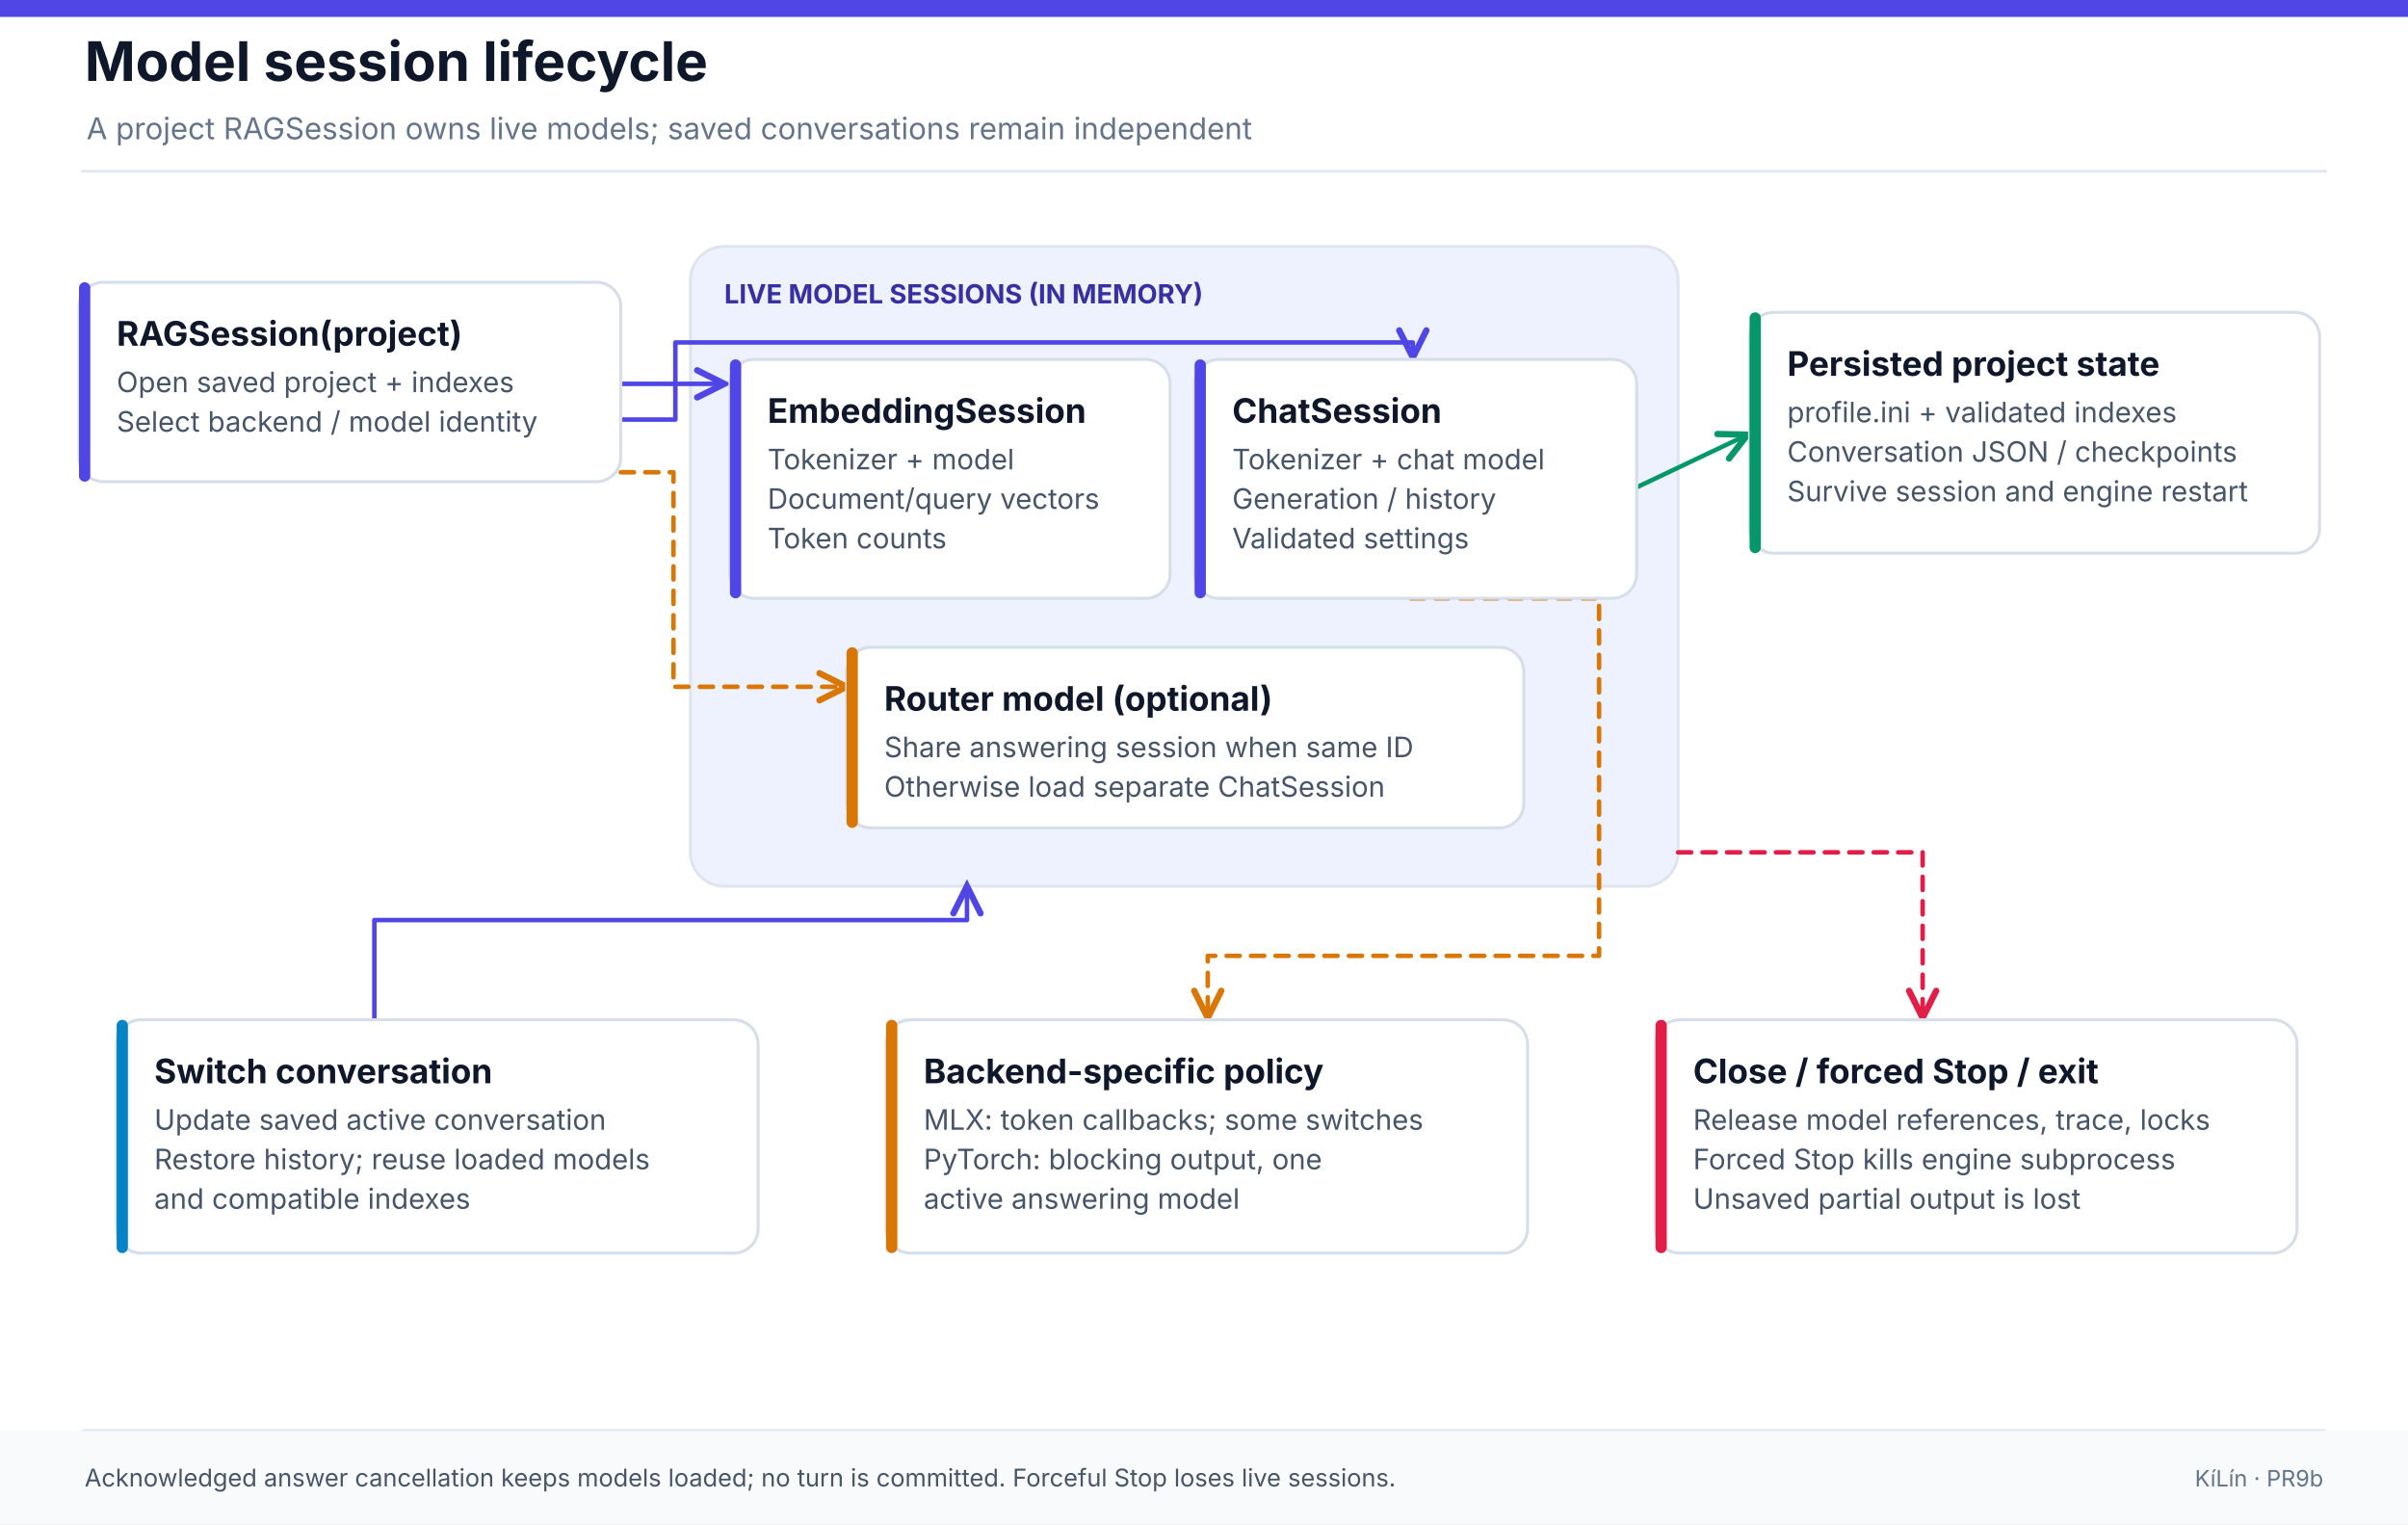
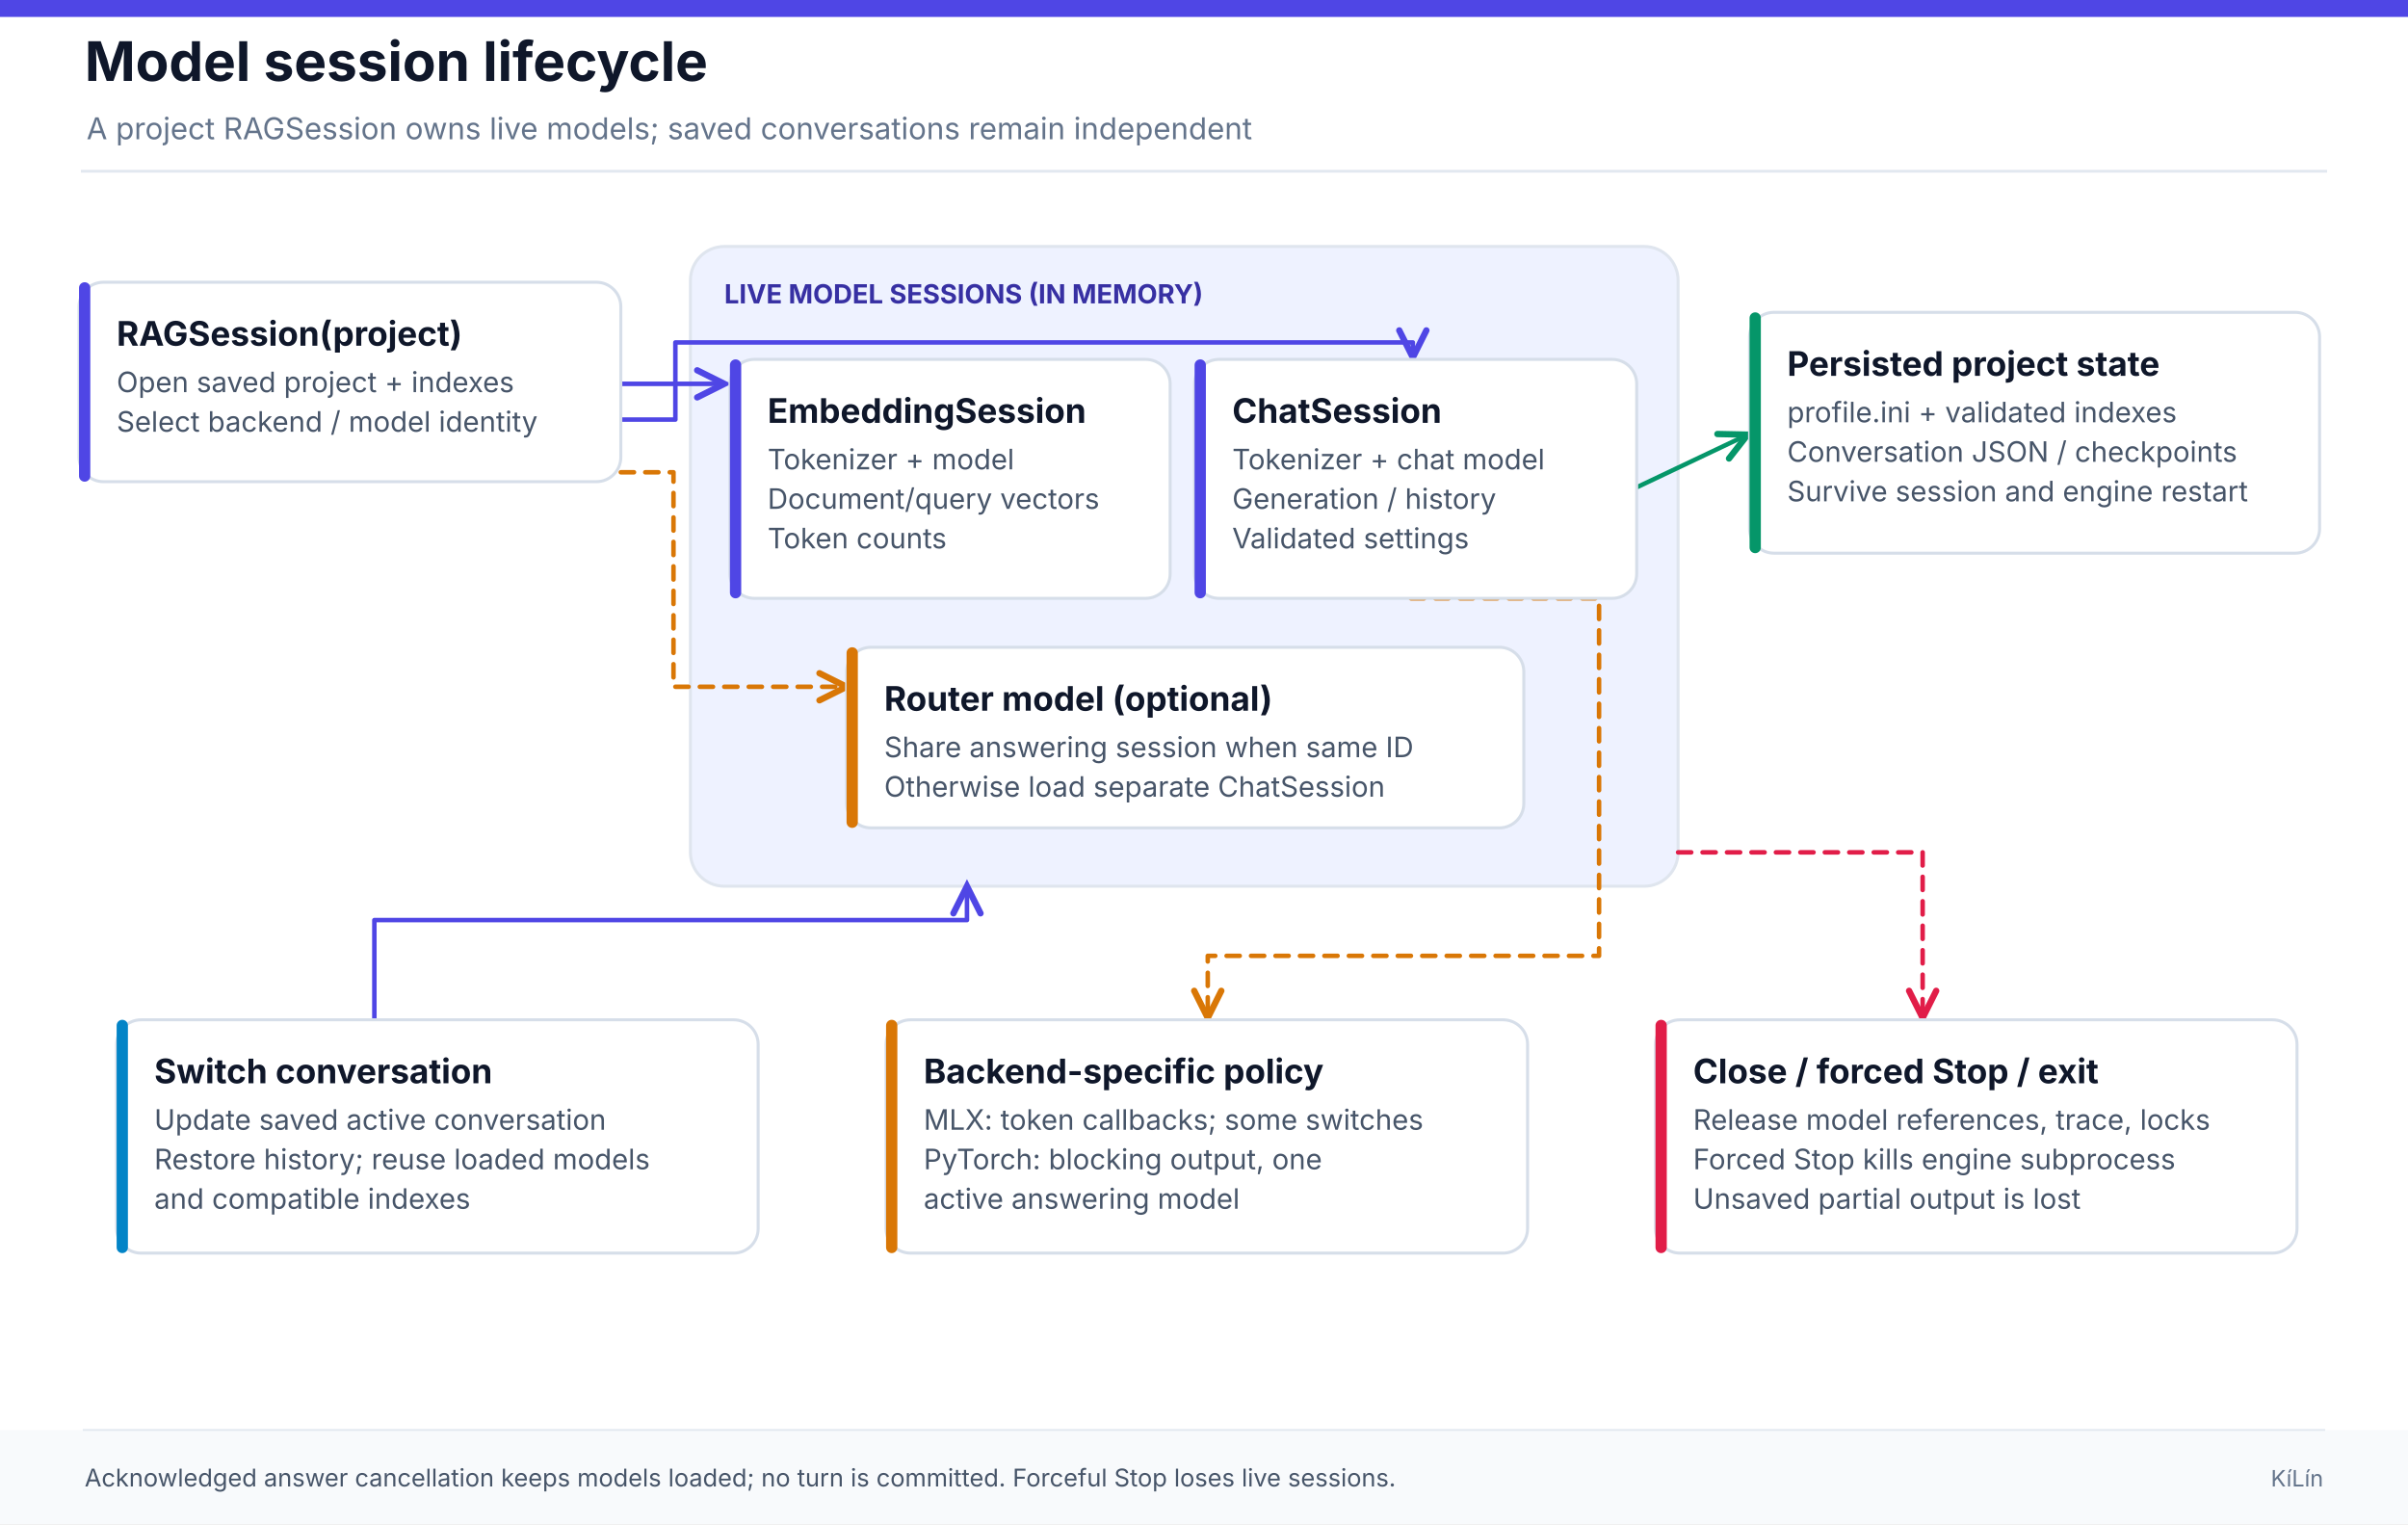
<svg xmlns="http://www.w3.org/2000/svg" width="1280" height="810" viewBox="0 0 1280 810" role="img" aria-labelledby="figure-title figure-description">
  <defs>
    <marker id="arrow-gray" markerWidth="9" markerHeight="9" refX="7" refY="4" orient="auto">
      <path d="M1,1 L7,4 L1,7" fill="none" stroke="#64748B" stroke-width="1.4" stroke-linecap="round" />
    </marker>
    <marker id="arrow-indigo" markerWidth="9" markerHeight="9" refX="7" refY="4" orient="auto">
      <path d="M1,1 L7,4 L1,7" fill="none" stroke="#4F46E5" stroke-width="1.4" stroke-linecap="round" />
    </marker>
    <marker id="arrow-green" markerWidth="9" markerHeight="9" refX="7" refY="4" orient="auto">
      <path d="M1,1 L7,4 L1,7" fill="none" stroke="#059669" stroke-width="1.4" stroke-linecap="round" />
    </marker>
    <marker id="arrow-amber" markerWidth="9" markerHeight="9" refX="7" refY="4" orient="auto">
      <path d="M1,1 L7,4 L1,7" fill="none" stroke="#D97706" stroke-width="1.4" stroke-linecap="round" />
    </marker>
    <marker id="arrow-rose" markerWidth="9" markerHeight="9" refX="7" refY="4" orient="auto">
      <path d="M1,1 L7,4 L1,7" fill="none" stroke="#E11D48" stroke-width="1.4" stroke-linecap="round" />
    </marker>
  </defs>
  <style>
  text { font-family: Inter, 'Avenir Next', 'Segoe UI', Arial, sans-serif; }
</style>
  <rect x="0" y="0" width="1280" height="810" fill="#FFFFFF" />
  <rect x="0" y="0" width="1280" height="9" fill="#4F46E5" />
  <text x="45" y="43" font-family="Inter, Arial, sans-serif" font-size="29" font-weight="750" fill="#0F172A">Model session lifecycle</text>
  <text x="46" y="74" font-family="Inter, Arial, sans-serif" font-size="16" fill="#64748B">A project RAGSession owns live models; saved conversations remain independent</text>
  <line x1="43" y1="91" x2="1237" y2="91" stroke="#E2E8F0" stroke-width="1.5" />
  <rect id="live-models" x="367" y="131" width="525" height="340" rx="18" fill="#EEF2FF" stroke="#DFE5EE" stroke-width="1.6" />
  <text x="385" y="156" fill="#3730A3" font-size="14" font-weight="700" text-anchor="start" dominant-baseline="middle">
    <tspan x="385" dy="0">LIVE MODEL SESSIONS (IN MEMORY)</tspan>
  </text>
  <polyline points="330,204 385,204" fill="none" stroke="#4F46E5" stroke-width="2.4" stroke-linecap="round" stroke-linejoin="round" marker-end="url(#arrow-indigo)" />
  <polyline points="330,251 358,251 358,365 450,365" fill="none" stroke="#D97706" stroke-width="2.4" stroke-linecap="round" stroke-linejoin="round" stroke-dasharray="7 6" marker-end="url(#arrow-amber)" />
  <polyline points="330,223 359,223 359,182 751,182 751,190" fill="none" stroke="#4F46E5" stroke-width="2.4" stroke-linecap="round" stroke-linejoin="round" marker-end="url(#arrow-indigo)" />
  <polyline points="870,259 929,231" fill="none" stroke="#059669" stroke-width="2.4" stroke-linecap="round" stroke-linejoin="round" marker-end="url(#arrow-green)" />
  <polyline points="199,542 199,489 514,489 514,471" fill="none" stroke="#4F46E5" stroke-width="2.4" stroke-linecap="round" stroke-linejoin="round" marker-end="url(#arrow-indigo)" />
  <polyline points="750,318 850,318 850,508 642,508 642,541" fill="none" stroke="#D97706" stroke-width="2.4" stroke-linecap="round" stroke-linejoin="round" stroke-dasharray="7 6" marker-end="url(#arrow-amber)" />
  <polyline points="892,453 1022,453 1022,541" fill="none" stroke="#E11D48" stroke-width="2.4" stroke-linecap="round" stroke-linejoin="round" stroke-dasharray="7 6" marker-end="url(#arrow-rose)" />
  <rect id="rag-open" x="42" y="150" width="288" height="106" rx="13" fill="#FFFFFF" stroke="#D6DEE9" stroke-width="1.6" />
  <rect x="42" y="150" width="6" height="106" rx="3" fill="#4F46E5" />
  <text x="62" y="177" fill="#0F172A" font-size="18" font-weight="700" text-anchor="start" dominant-baseline="middle">
    <tspan x="62" dy="0">RAGSession(project)</tspan>
  </text>
  <text x="62" y="203" fill="#475569" font-size="15" font-weight="400" text-anchor="start" dominant-baseline="middle">
    <tspan x="62" dy="0">Open saved project + indexes</tspan>
    <tspan x="62" dy="21">Select backend / model identity</tspan>
  </text>
  <rect id="embedding-session" x="388" y="191" width="234" height="127" rx="13" fill="#FFFFFF" stroke="#D6DEE9" stroke-width="1.6" />
  <rect x="388" y="191" width="6" height="127" rx="3" fill="#4F46E5" />
  <text x="408" y="218" fill="#0F172A" font-size="18" font-weight="700" text-anchor="start" dominant-baseline="middle">
    <tspan x="408" dy="0">EmbeddingSession</tspan>
  </text>
  <text x="408" y="244" fill="#475569" font-size="15" font-weight="400" text-anchor="start" dominant-baseline="middle">
    <tspan x="408" dy="0">Tokenizer + model</tspan>
    <tspan x="408" dy="21">Document/query vectors</tspan>
    <tspan x="408" dy="21">Token counts</tspan>
  </text>
  <rect id="chat-session" x="635" y="191" width="235" height="127" rx="13" fill="#FFFFFF" stroke="#D6DEE9" stroke-width="1.6" />
  <rect x="635" y="191" width="6" height="127" rx="3" fill="#4F46E5" />
  <text x="655" y="218" fill="#0F172A" font-size="18" font-weight="700" text-anchor="start" dominant-baseline="middle">
    <tspan x="655" dy="0">ChatSession</tspan>
  </text>
  <text x="655" y="244" fill="#475569" font-size="15" font-weight="400" text-anchor="start" dominant-baseline="middle">
    <tspan x="655" dy="0">Tokenizer + chat model</tspan>
    <tspan x="655" dy="21">Generation / history</tspan>
    <tspan x="655" dy="21">Validated settings</tspan>
  </text>
  <rect id="router-model" x="450" y="344" width="360" height="96" rx="13" fill="#FFFFFF" stroke="#D6DEE9" stroke-width="1.6" />
  <rect x="450" y="344" width="6" height="96" rx="3" fill="#D97706" />
  <text x="470" y="371" fill="#0F172A" font-size="18" font-weight="700" text-anchor="start" dominant-baseline="middle">
    <tspan x="470" dy="0">Router model (optional)</tspan>
  </text>
  <text x="470" y="397" fill="#475569" font-size="15" font-weight="400" text-anchor="start" dominant-baseline="middle">
    <tspan x="470" dy="0">Share answering session when same ID</tspan>
    <tspan x="470" dy="21">Otherwise load separate ChatSession</tspan>
  </text>
  <rect id="model-persisted" x="930" y="166" width="303" height="128" rx="13" fill="#FFFFFF" stroke="#D6DEE9" stroke-width="1.6" />
  <rect x="930" y="166" width="6" height="128" rx="3" fill="#059669" />
  <text x="950" y="193" fill="#0F172A" font-size="18" font-weight="700" text-anchor="start" dominant-baseline="middle">
    <tspan x="950" dy="0">Persisted project state</tspan>
  </text>
  <text x="950" y="219" fill="#475569" font-size="15" font-weight="400" text-anchor="start" dominant-baseline="middle">
    <tspan x="950" dy="0">profile.ini + validated indexes</tspan>
    <tspan x="950" dy="21">Conversation JSON / checkpoints</tspan>
    <tspan x="950" dy="21">Survive session and engine restart</tspan>
  </text>
  <rect id="switch-conversation" x="62" y="542" width="341" height="124" rx="13" fill="#FFFFFF" stroke="#D6DEE9" stroke-width="1.6" />
  <rect x="62" y="542" width="6" height="124" rx="3" fill="#0284C7" />
  <text x="82" y="569" fill="#0F172A" font-size="18" font-weight="700" text-anchor="start" dominant-baseline="middle">
    <tspan x="82" dy="0">Switch conversation</tspan>
  </text>
  <text x="82" y="595" fill="#475569" font-size="15" font-weight="400" text-anchor="start" dominant-baseline="middle">
    <tspan x="82" dy="0">Update saved active conversation</tspan>
    <tspan x="82" dy="21">Restore history; reuse loaded models</tspan>
    <tspan x="82" dy="21">and compatible indexes</tspan>
  </text>
  <rect id="backend-policy" x="471" y="542" width="341" height="124" rx="13" fill="#FFFFFF" stroke="#D6DEE9" stroke-width="1.6" />
  <rect x="471" y="542" width="6" height="124" rx="3" fill="#D97706" />
  <text x="491" y="569" fill="#0F172A" font-size="18" font-weight="700" text-anchor="start" dominant-baseline="middle">
    <tspan x="491" dy="0">Backend-specific policy</tspan>
  </text>
  <text x="491" y="595" fill="#475569" font-size="15" font-weight="400" text-anchor="start" dominant-baseline="middle">
    <tspan x="491" dy="0">MLX: token callbacks; some switches</tspan>
    <tspan x="491" dy="21">PyTorch: blocking output, one</tspan>
    <tspan x="491" dy="21">active answering model</tspan>
  </text>
  <rect id="close-models" x="880" y="542" width="341" height="124" rx="13" fill="#FFFFFF" stroke="#D6DEE9" stroke-width="1.6" />
  <rect x="880" y="542" width="6" height="124" rx="3" fill="#E11D48" />
  <text x="900" y="569" fill="#0F172A" font-size="18" font-weight="700" text-anchor="start" dominant-baseline="middle">
    <tspan x="900" dy="0">Close / forced Stop / exit</tspan>
  </text>
  <text x="900" y="595" fill="#475569" font-size="15" font-weight="400" text-anchor="start" dominant-baseline="middle">
    <tspan x="900" dy="0">Release model references, trace, locks</tspan>
    <tspan x="900" dy="21">Forced Stop kills engine subprocess</tspan>
    <tspan x="900" dy="21">Unsaved partial output is lost</tspan>
  </text>
  <rect x="0" y="760" width="1280" height="50" fill="#F8FAFC" />
  <line x1="44" y1="760" x2="1236" y2="760" stroke="#E2E8F0" />
  <text x="45" y="790" font-size="13" fill="#475569" font-family="Inter,Arial,sans-serif">Acknowledged answer cancellation keeps models loaded; no turn is committed. Forceful Stop loses live sessions.</text>
-   <text x="1235" y="790" text-anchor="end" font-size="12" fill="#64748B" font-family="Inter,Arial,sans-serif">KíLín · PR9b</text>
+   <text x="1235" y="790" text-anchor="end" font-size="12" fill="#64748B" font-family="Inter,Arial,sans-serif">KíLín</text>
</svg>
